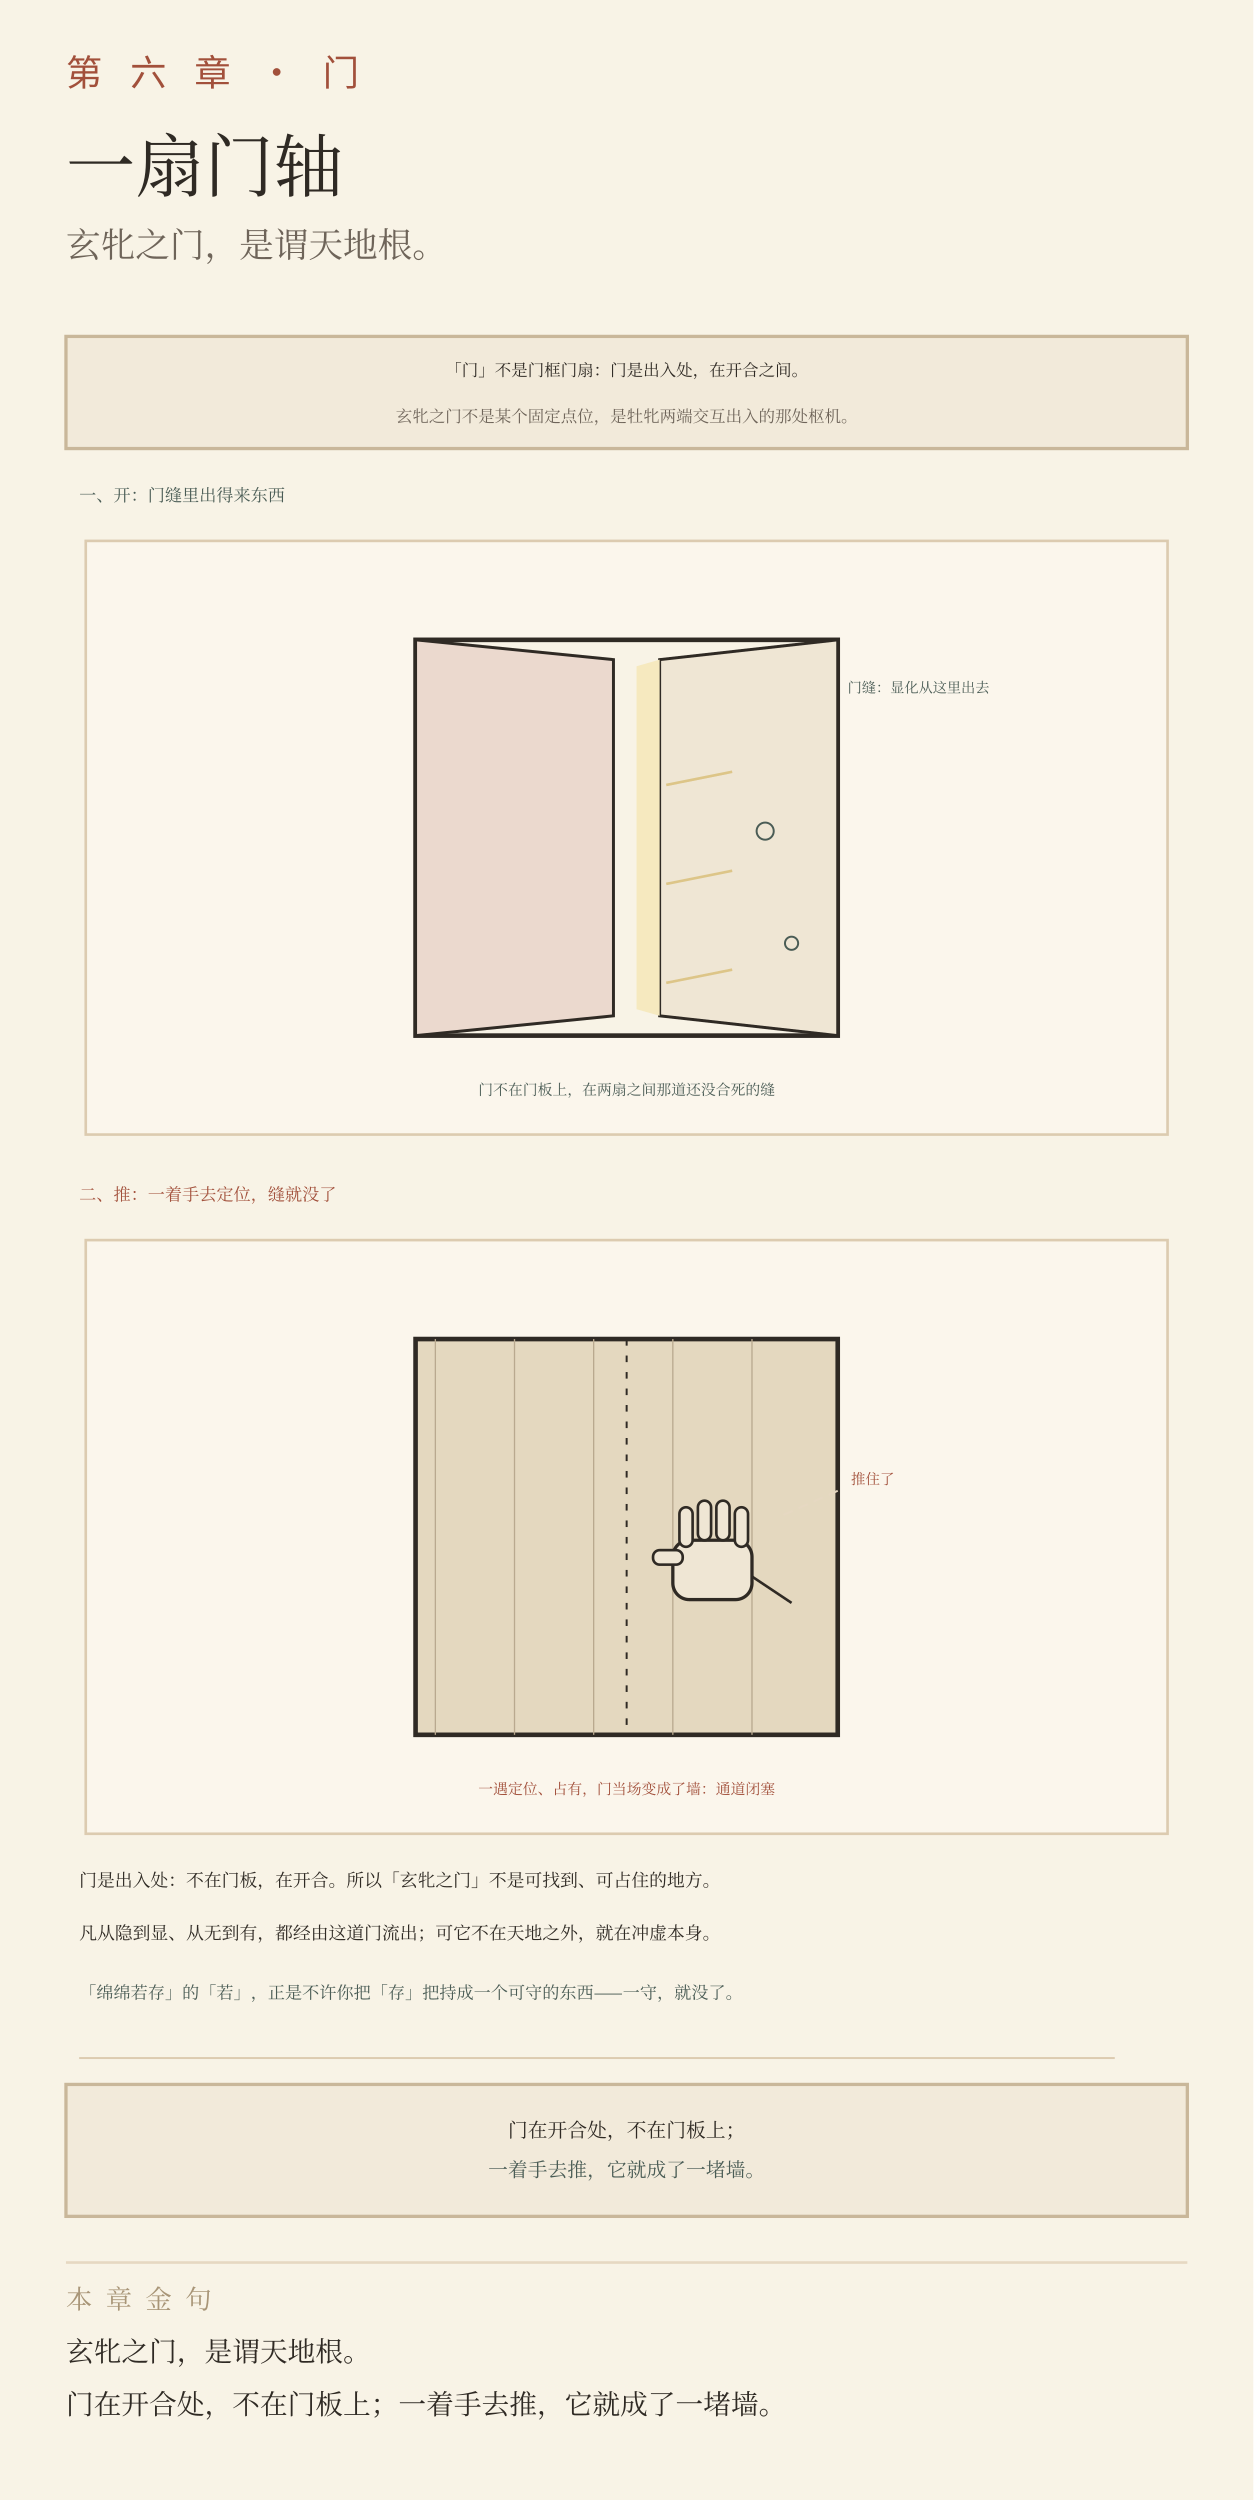
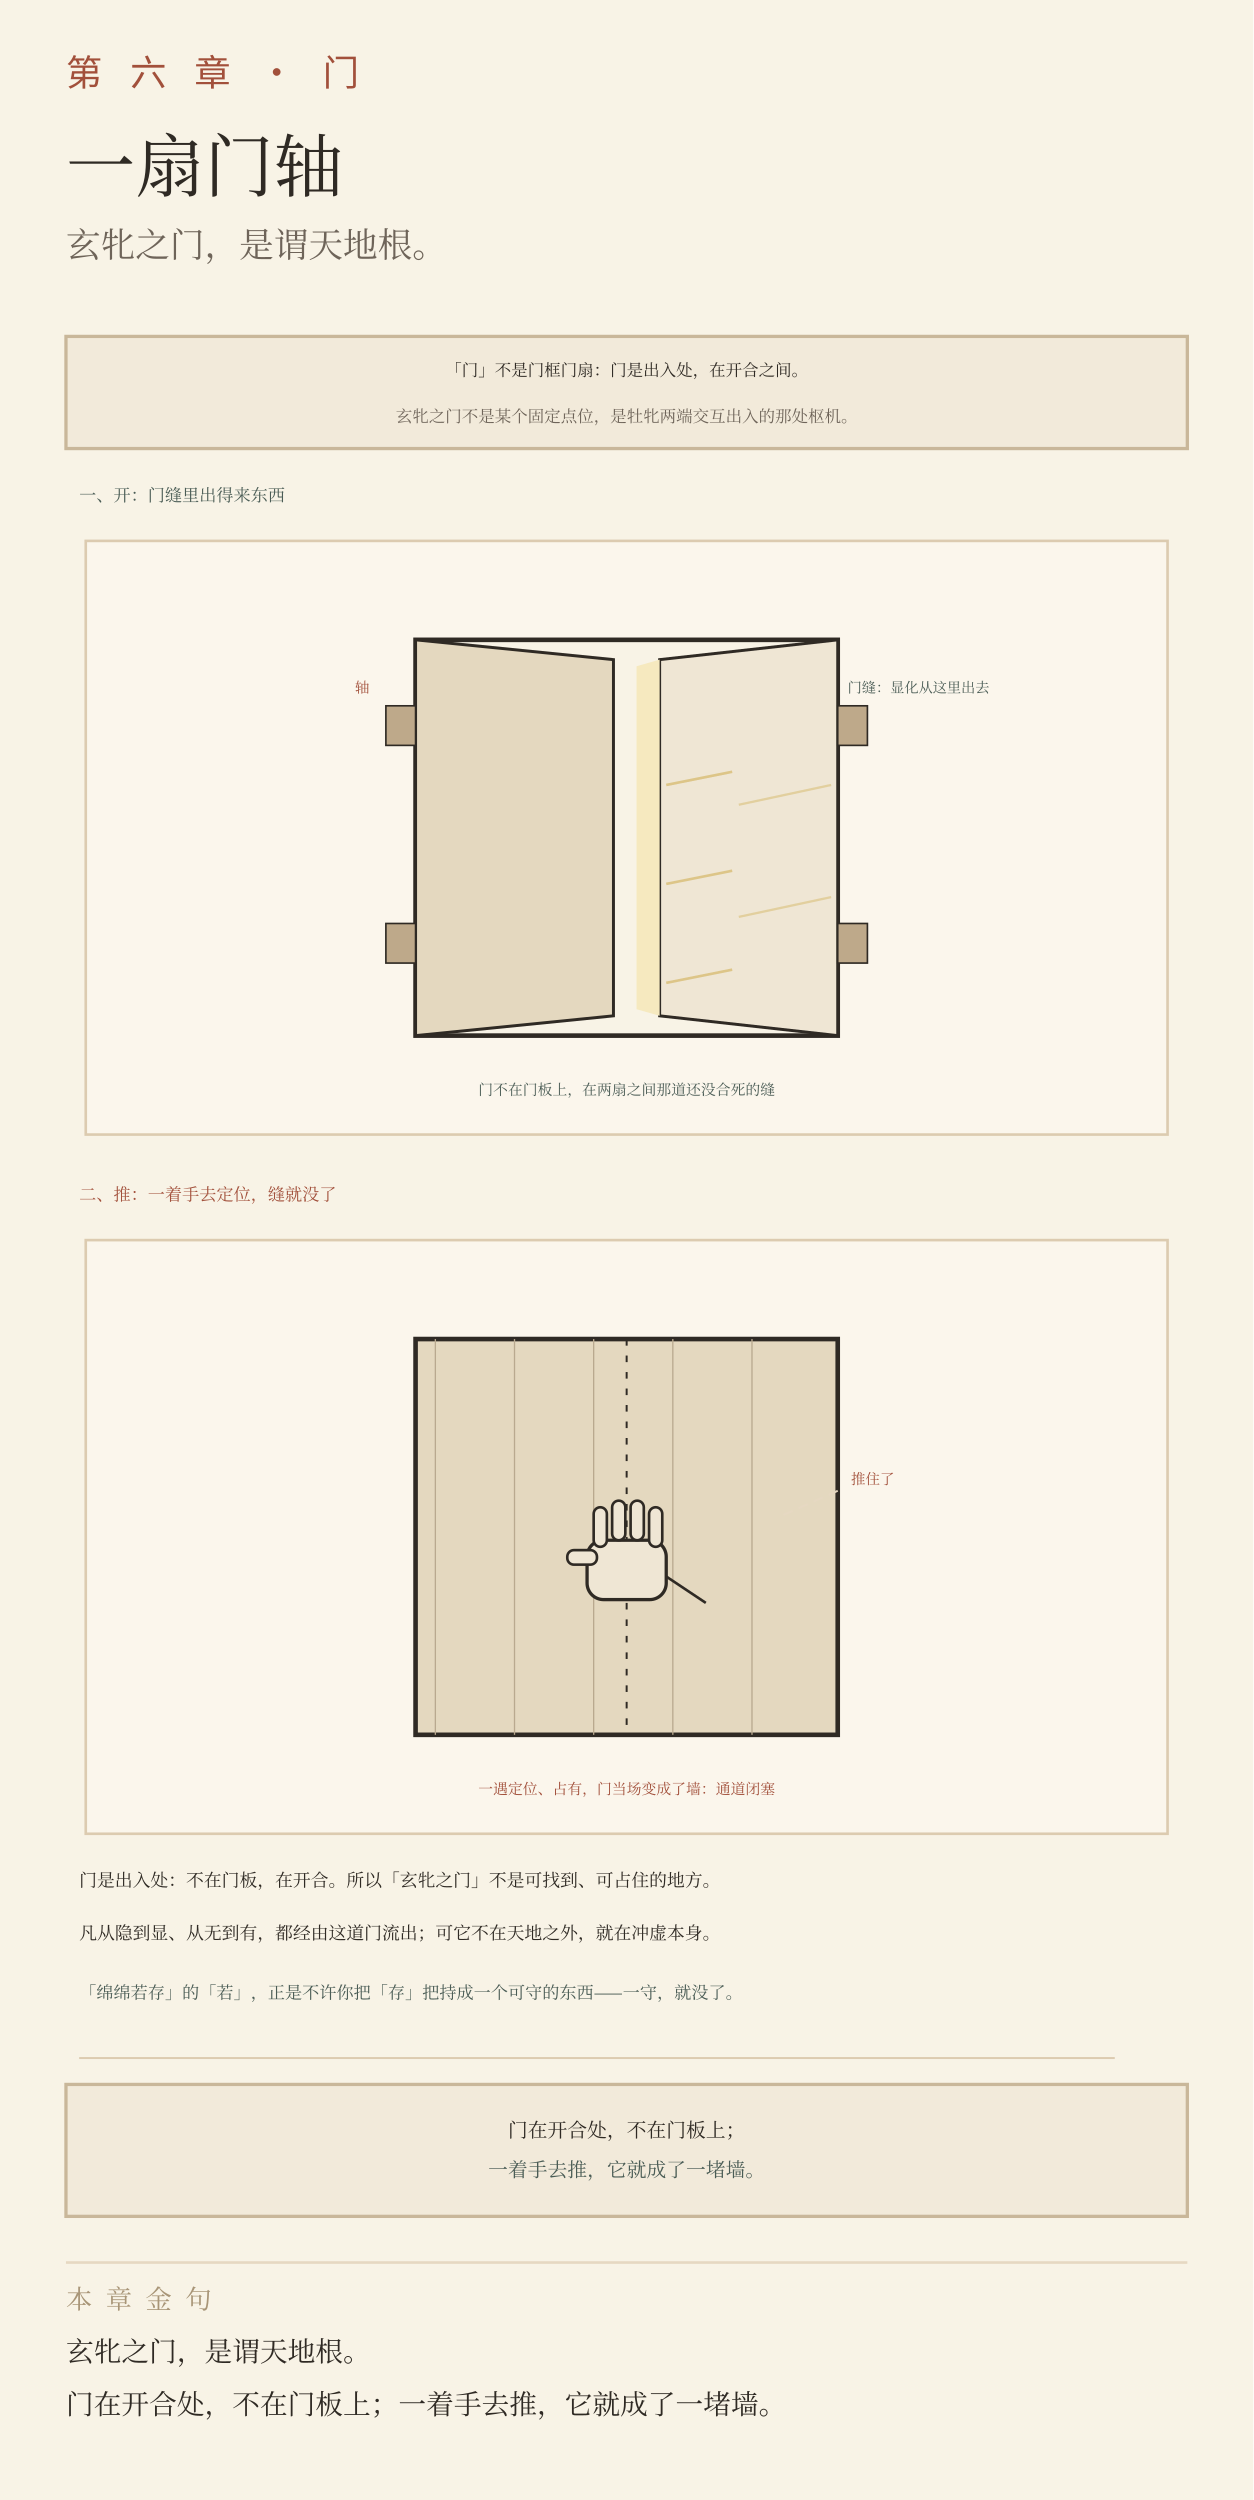
<svg xmlns="http://www.w3.org/2000/svg" viewBox="0 0 380 758" role="img" aria-label="门在开合处，不在门板上；一着手去推，它就成了一堵墙" font-family="'Noto Serif CJK SC','Noto Serif SC','Songti SC',serif">
  <defs>
    <marker id="arr" viewBox="0 0 10 10" refX="9" refY="5" markerWidth="6" markerHeight="6" orient="auto">
      <path d="M0 0 L10 5 L0 10 z" fill="#6E6459" />
    </marker>
    <marker id="arr2" viewBox="0 0 10 10" refX="9" refY="5" markerWidth="6" markerHeight="6" orient="auto">
      <path d="M0 0 L10 5 L0 10 z" fill="#4A5C55" />
    </marker>
    <marker id="arrL" viewBox="0 0 10 10" refX="1" refY="5" markerWidth="6" markerHeight="6" orient="auto">
      <path d="M10 0 L0 5 L10 10 z" fill="#4A5C55" />
    </marker>
    <marker id="arrS" viewBox="0 0 10 10" refX="9" refY="5" markerWidth="6" markerHeight="6" orient="auto">
      <path d="M0 0 L10 5 L0 10 z" fill="#A2503B" />
    </marker>
  </defs>
  <rect x="0" y="0" width="380" height="758" fill="#F8F3E6" />
  <text x="20" y="26" font-size="11" fill="#A2503B" font-family="'Noto Sans CJK SC','Noto Sans SC',sans-serif" letter-spacing="3">第 六 章 · 门</text>
  <text x="20" y="58" font-size="21" fill="#2F2A24">一扇门轴</text>
  <text x="20" y="78" font-size="10.5" fill="#6E6459">玄牝之门，是谓天地根。</text>
  <rect x="20" y="102" width="340" height="34" fill="#F2EADA" stroke="#C9B79A" stroke-width="1.0" />
  <text x="190" y="114" font-size="5.0" fill="#2F2A24" text-anchor="middle">「门」不是门框门扇：门是出入处，在开合之间。</text>
  <text x="190" y="128" font-size="5.0" fill="#6E6459" text-anchor="middle">玄牝之门不是某个固定点位，是牡牝两端交互出入的那处枢机。</text>
  <text x="24" y="152" font-size="5.2" fill="#4A5C55">一、开：门缝里出得来东西</text>
  <rect x="26" y="164" width="328" height="180" fill="#FBF6EC" stroke="#DCCBB0" stroke-width="0.8" />
  <rect x="126" y="194" width="128" height="120" fill="#F8F3E6" stroke="#2F2A24" stroke-width="1.4" />
-   <path d="M126,194 L186,200 L186,308 L126,314 z" fill="#EBD9CE" stroke="#2F2A24" stroke-width="0.9" />
+   <path d="M126,194 L186,200 L186,308 L126,314 z" fill="#E4D8BF" stroke="#2F2A24" stroke-width="0.9" />
  <path d="M254,194 L200,200 L200,308 L254,314 z" fill="#EFE6D4" stroke="#2F2A24" stroke-width="0.9" />
-   <line x1="384" y1="0" x2="0" y2="0" stroke="none" />
-   <line x1="384" y1="0" x2="0" y2="0" stroke="none" />
-   <line x1="384" y1="0" x2="0" y2="0" stroke="none" />
  <path d="M193,202 L193,306 L200,308 L200,200 z" fill="#F6E9BF" stroke="none" />
  <line x1="202" y1="238" x2="222" y2="234" stroke="#D9C07A" stroke-width="0.8" opacity="0.85" />
  <line x1="202" y1="268" x2="222" y2="264" stroke="#D9C07A" stroke-width="0.8" opacity="0.85" />
  <line x1="202" y1="298" x2="222" y2="294" stroke="#D9C07A" stroke-width="0.8" opacity="0.85" />
-   <circle cx="232" cy="252" r="2.6" fill="none" stroke="#4A5C55" stroke-width="0.6" />
-   <circle cx="240" cy="286" r="2.0" fill="none" stroke="#4A5C55" stroke-width="0.6" />
+   <line x1="224" y1="244" x2="252" y2="238" stroke="#D9C07A" stroke-width="0.7" opacity="0.6" />
+   <line x1="224" y1="278" x2="252" y2="272" stroke="#D9C07A" stroke-width="0.7" opacity="0.6" />
+   <rect x="117" y="214" width="9" height="12" fill="#BEA98A" stroke="#2F2A24" stroke-width="0.5" />
+   <rect x="254" y="214" width="9" height="12" fill="#BEA98A" stroke="#2F2A24" stroke-width="0.5" />
+   <rect x="117" y="280" width="9" height="12" fill="#BEA98A" stroke="#2F2A24" stroke-width="0.5" />
+   <rect x="254" y="280" width="9" height="12" fill="#BEA98A" stroke="#2F2A24" stroke-width="0.5" />
+   <text x="112" y="210" font-size="4.4" fill="#A2503B" text-anchor="end">轴</text>
  <text x="300" y="210" font-size="4.3" fill="#4A5C55" text-anchor="end">门缝：显化从这里出去</text>
  <text x="190" y="332" font-size="4.5" fill="#4A5C55" text-anchor="middle">门不在门板上，在两扇之间那道还没合死的缝</text>
  <text x="24" y="364" font-size="5.2" fill="#A2503B">二、推：一着手去定位，缝就没了</text>
  <rect x="26" y="376" width="328" height="180" fill="#FBF6EC" stroke="#DCCBB0" stroke-width="0.8" />
  <rect x="126" y="406" width="128" height="120" fill="#E4D8BF" stroke="#2F2A24" stroke-width="1.4" />
  <line x1="190" y1="406" x2="190" y2="526" stroke="#2F2A24" stroke-width="0.6" stroke-dasharray="2 3" />
  <line x1="132" y1="406" x2="132" y2="526" stroke="#B9A98F" stroke-width="0.4" />
  <line x1="156" y1="406" x2="156" y2="526" stroke="#B9A98F" stroke-width="0.4" />
  <line x1="180" y1="406" x2="180" y2="526" stroke="#B9A98F" stroke-width="0.4" />
  <line x1="204" y1="406" x2="204" y2="526" stroke="#B9A98F" stroke-width="0.4" />
  <line x1="228" y1="406" x2="228" y2="526" stroke="#B9A98F" stroke-width="0.4" />
-   <rect x="204" y="467" width="24" height="18" rx="5" fill="#EFE6D4" stroke="#2F2A24" stroke-width="1.0" />
-   <rect x="206.0" y="457.0" width="4" height="12" rx="2" fill="#EFE6D4" stroke="#2F2A24" stroke-width="0.8" />
-   <rect x="211.6" y="455.0" width="4" height="12" rx="2" fill="#EFE6D4" stroke="#2F2A24" stroke-width="0.8" />
-   <rect x="217.2" y="455.0" width="4" height="12" rx="2" fill="#EFE6D4" stroke="#2F2A24" stroke-width="0.8" />
-   <rect x="222.8" y="457.0" width="4" height="12" rx="2" fill="#EFE6D4" stroke="#2F2A24" stroke-width="0.8" />
-   <rect x="198" y="470" width="9" height="4.4" rx="2" fill="#EFE6D4" stroke="#2F2A24" stroke-width="0.8" />
-   <line x1="228" y1="478" x2="240" y2="486" stroke="#2F2A24" stroke-width="0.8" />
+   <rect x="178" y="467" width="24" height="18" rx="5" fill="#EFE6D4" stroke="#2F2A24" stroke-width="1.0" />
+   <rect x="180.0" y="457.0" width="4" height="12" rx="2" fill="#EFE6D4" stroke="#2F2A24" stroke-width="0.8" />
+   <rect x="185.6" y="455.0" width="4" height="12" rx="2" fill="#EFE6D4" stroke="#2F2A24" stroke-width="0.8" />
+   <rect x="191.2" y="455.0" width="4" height="12" rx="2" fill="#EFE6D4" stroke="#2F2A24" stroke-width="0.8" />
+   <rect x="196.8" y="457.0" width="4" height="12" rx="2" fill="#EFE6D4" stroke="#2F2A24" stroke-width="0.8" />
+   <rect x="172" y="470" width="9" height="4.4" rx="2" fill="#EFE6D4" stroke="#2F2A24" stroke-width="0.8" />
+   <line x1="202" y1="478" x2="214" y2="486" stroke="#2F2A24" stroke-width="0.8" />
  <text x="258" y="450" font-size="4.4" fill="#A2503B">推住了</text>
  <line x1="254" y1="452" x2="236" y2="460" stroke="#E6D8C2" stroke-width="0.6" stroke-dasharray="3 2" />
  <text x="190" y="544" font-size="4.5" fill="#A2503B" text-anchor="middle">一遇定位、占有，门当场变成了墙：通道闭塞</text>
  <text x="24" y="572" font-size="5.4" fill="#2F2A24">门是出入处：不在门板，在开合。所以「玄牝之门」不是可找到、可占住的地方。</text>
  <text x="24" y="588" font-size="5.4" fill="#2F2A24">凡从隐到显、从无到有，都经由这道门流出；可它不在天地之外，就在冲虚本身。</text>
  <text x="24" y="606" font-size="5.2" fill="#4A5C55">「绵绵若存」的「若」，正是不许你把「存」把持成一个可守的东西——一守，就没了。</text>
  <line x1="24" y1="624" x2="338" y2="624" stroke="#DCCBB0" stroke-width="0.6" />
  <rect x="20" y="632" width="340" height="40" fill="#F2EADA" stroke="#C9B79A" stroke-width="1.0" />
  <text x="190" y="648" font-size="6.0" fill="#2F2A24" text-anchor="middle">门在开合处，不在门板上；</text>
  <text x="190" y="660" font-size="6.0" fill="#4A5C55" text-anchor="middle">一着手去推，它就成了一堵墙。</text>
  <line x1="20" y1="686" x2="360" y2="686" stroke="#E6D8C2" stroke-width="0.8" />
  <text x="20" y="700" font-size="8.0" fill="#A89577" letter-spacing="1">本 章 金 句</text>
  <text x="20" y="716" font-size="8.4" fill="#2F2A24">玄牝之门，是谓天地根。</text>
  <text x="20" y="732" font-size="8.4" fill="#2F2A24">门在开合处，不在门板上；一着手去推，它就成了一堵墙。</text>
</svg>
